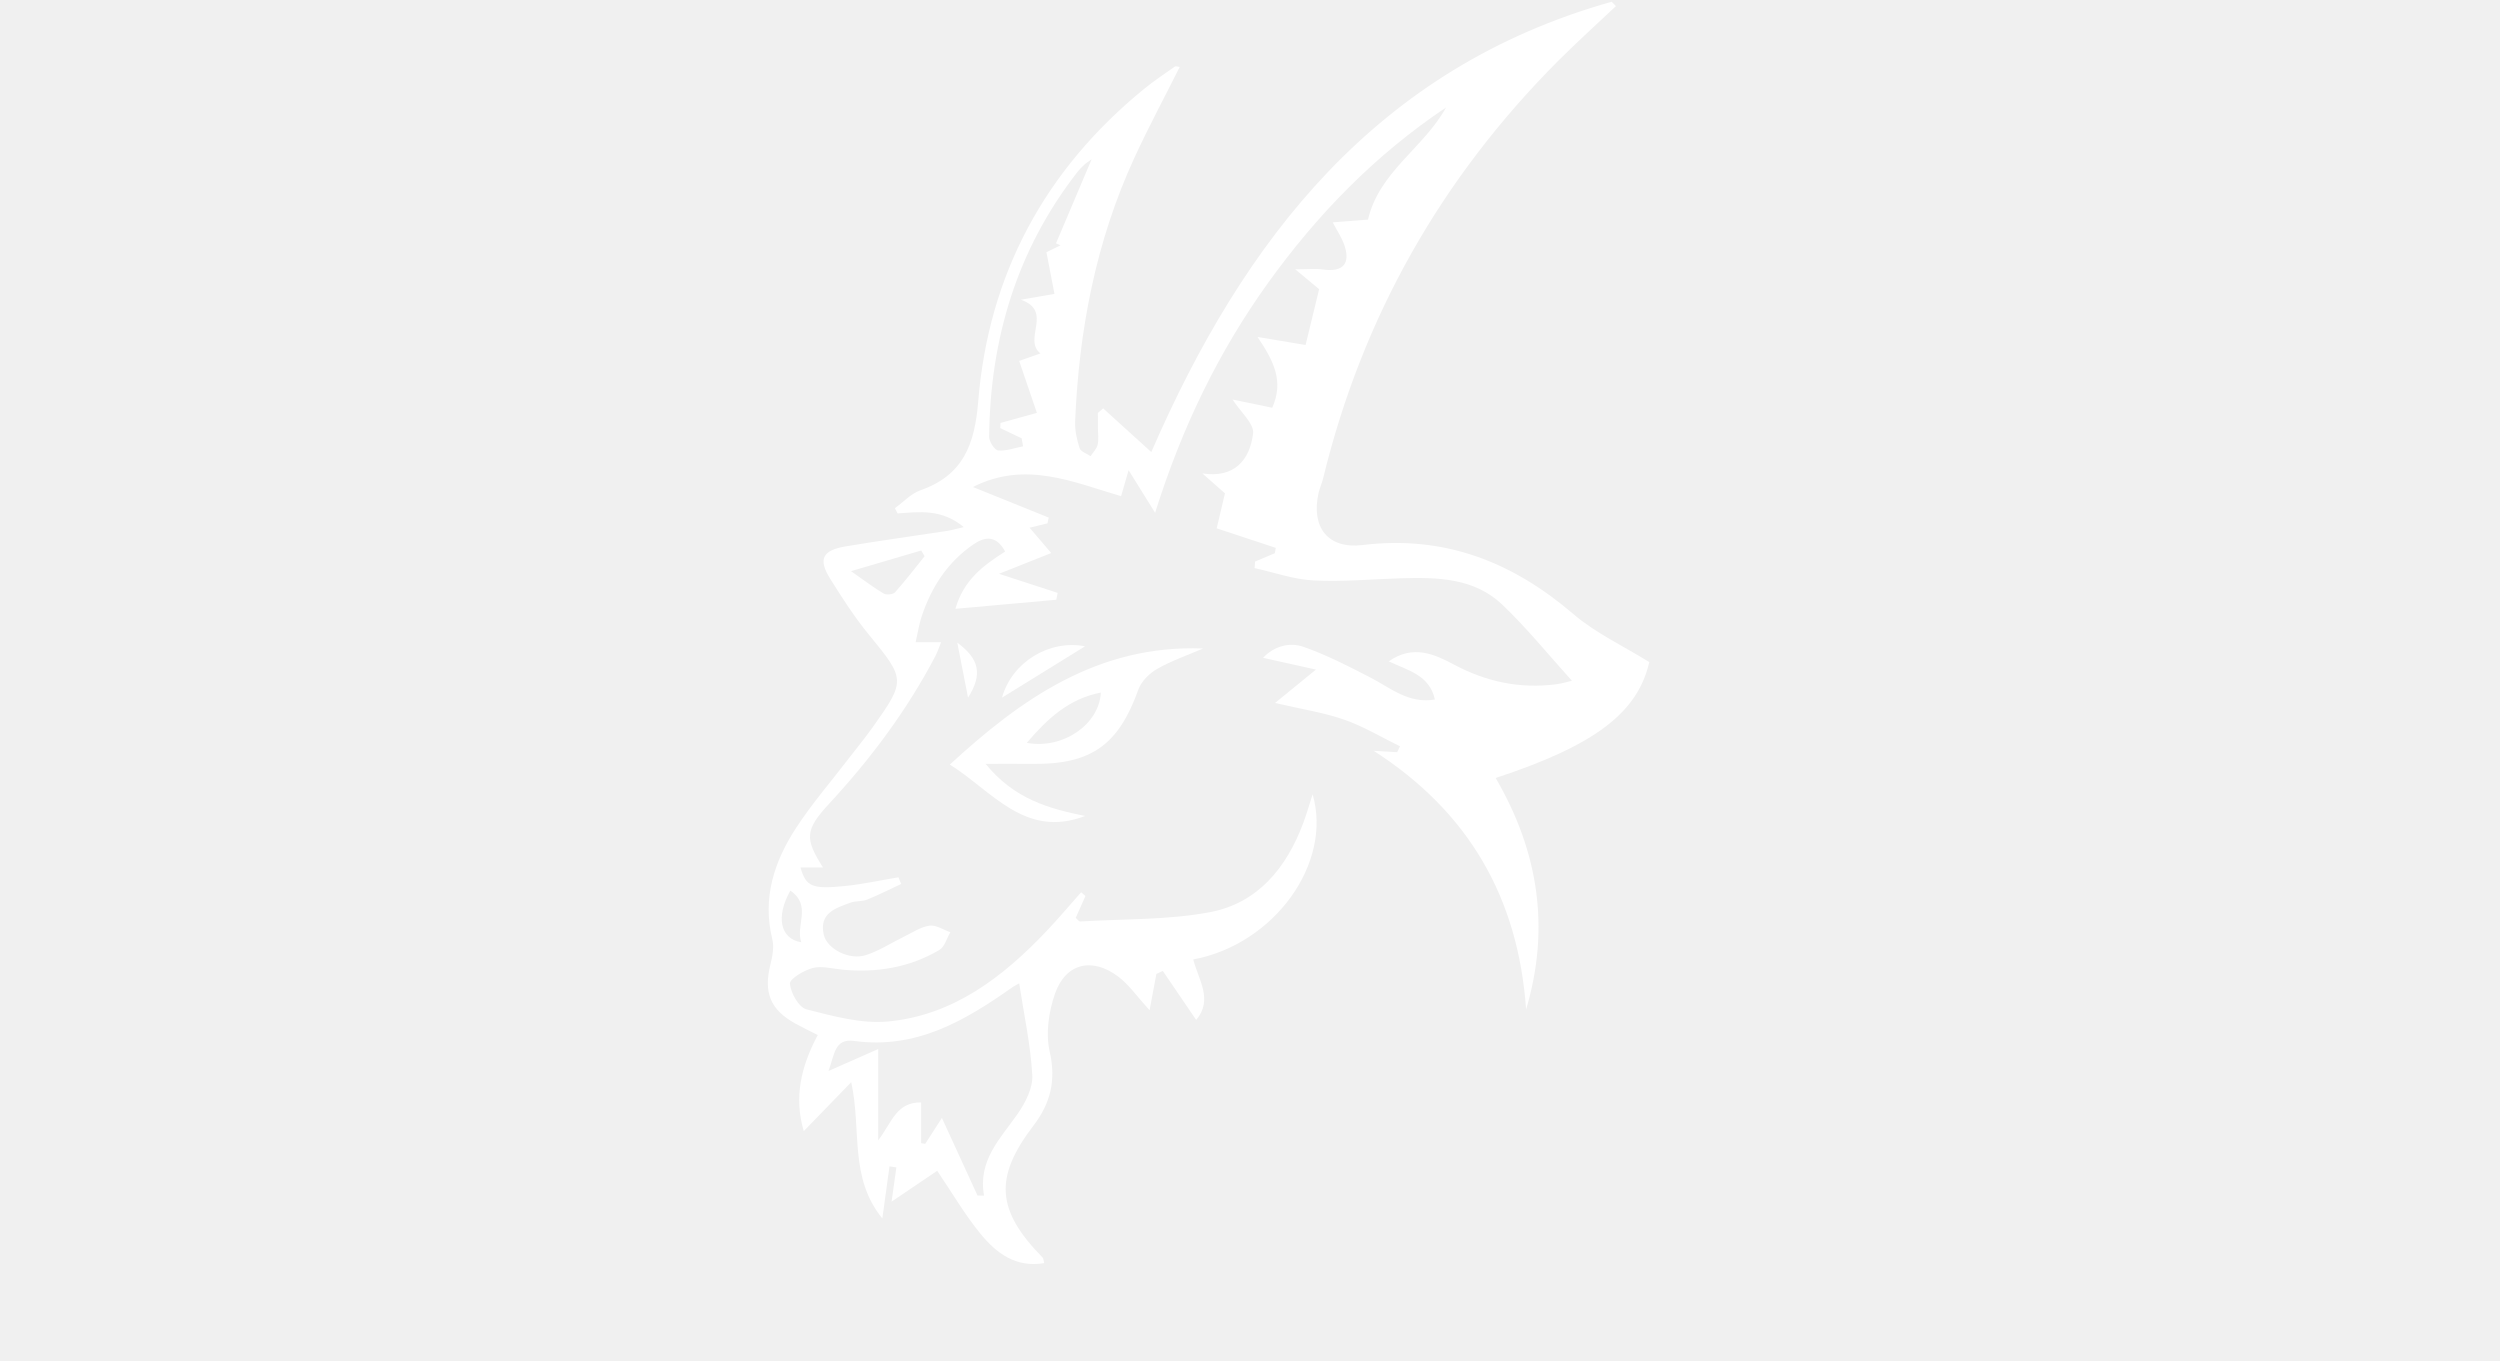
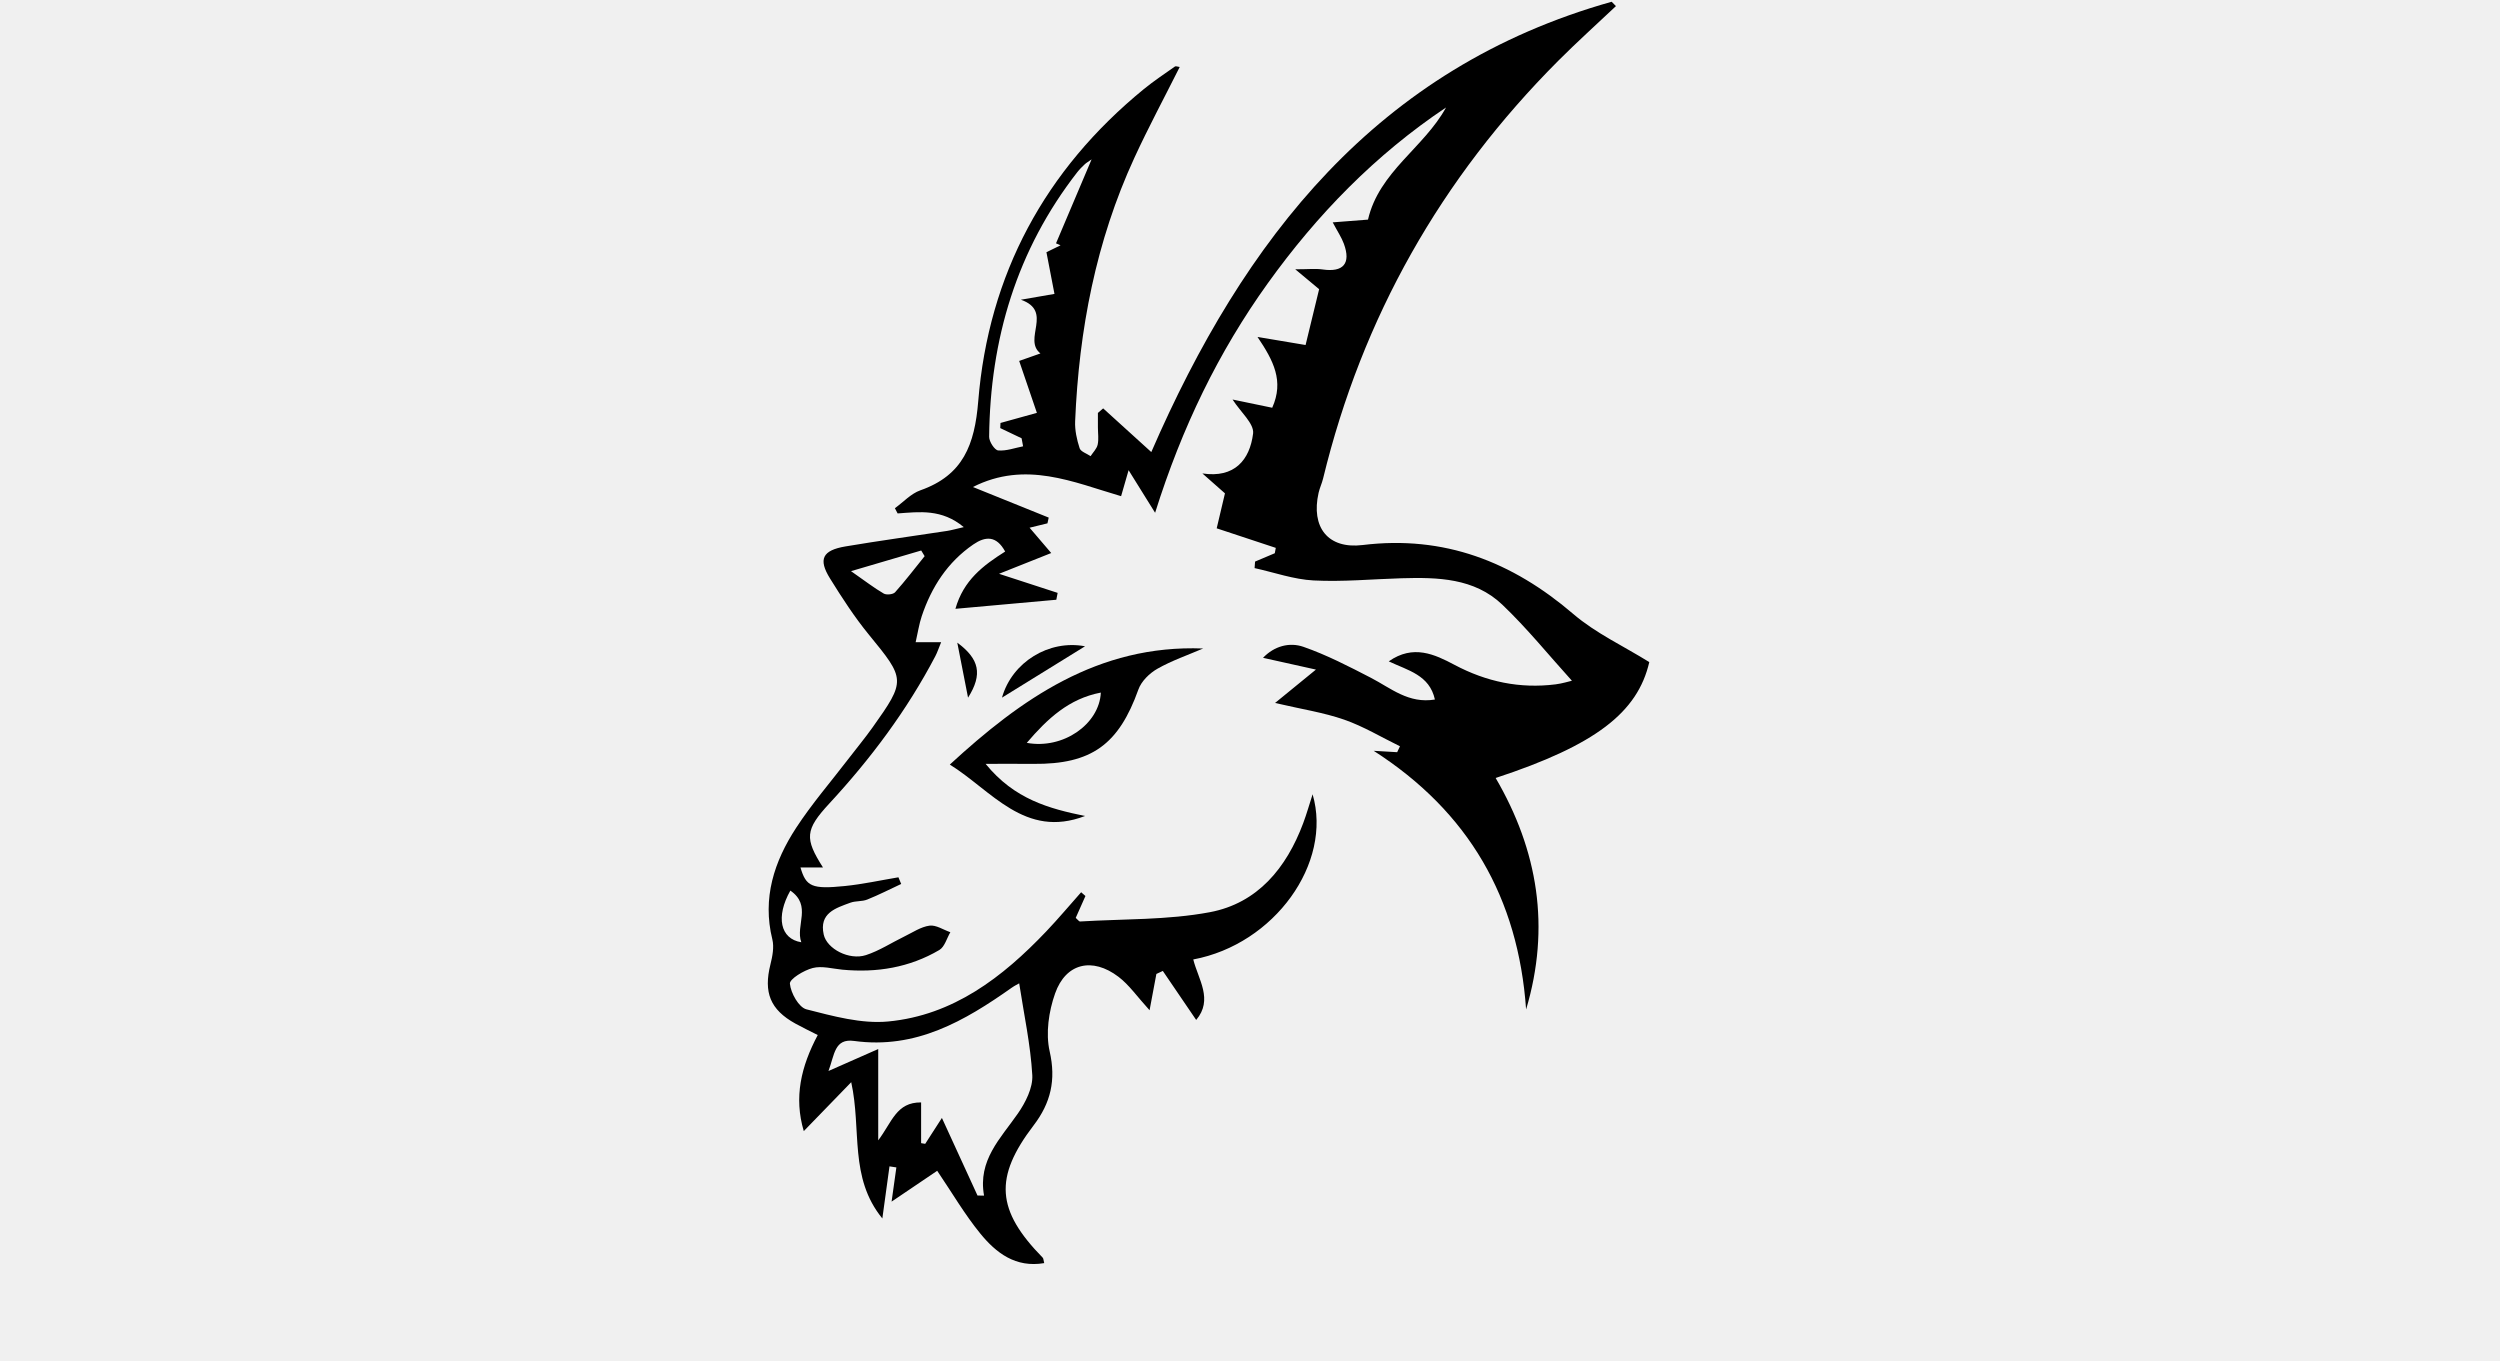
<svg xmlns="http://www.w3.org/2000/svg" viewBox="0 0 139.68 76">
  <g id="layer1" transform="matrix(0.9070866 0 0 0.9070866 0 1.51181103092313e-06)" fill="none">
-     <path id="path6026" transform="translate(47.29405, 0.1081055)" fill="#FFFFFF" stroke-opacity="0" stroke="#000000" stroke-width="0" stroke-linecap="square" stroke-linejoin="bevel" clip-path="url(#clippath0)" d="M1.388 54.748C0.479 56.359 0.759 57.722 2.062 57.93C1.689 56.898 2.731 55.677 1.388 54.748M5.124 35.072C6.011 35.691 6.553 36.112 7.141 36.453C7.31 36.551 7.717 36.508 7.839 36.372C8.476 35.659 9.058 34.896 9.659 34.15C9.588 34.033 9.518 33.916 9.448 33.8C8.115 34.192 6.782 34.584 5.124 35.072M15.723 27.383C15.693 27.218 15.662 27.053 15.632 26.888C15.193 26.679 14.755 26.47 14.316 26.26C14.321 26.155 14.326 26.049 14.331 25.944C15.134 25.721 15.938 25.498 16.573 25.322C16.201 24.233 15.851 23.206 15.482 22.123C15.862 21.99 16.242 21.856 16.791 21.662C15.686 20.784 17.605 19.065 15.587 18.353C16.264 18.236 16.94 18.119 17.656 17.995C17.486 17.111 17.334 16.324 17.161 15.427C17.336 15.342 17.682 15.172 18.03 15.002C17.937 14.962 17.844 14.921 17.751 14.88C18.468 13.188 19.185 11.496 19.943 9.708C19.73 9.859 19.613 9.924 19.519 10.013C19.36 10.163 19.202 10.318 19.068 10.489C15.333 15.285 13.694 20.784 13.632 26.797C13.629 27.09 13.97 27.616 14.187 27.636C14.687 27.681 15.21 27.482 15.723 27.383M12.915 73.53C13.05 73.532 13.184 73.535 13.319 73.537C12.925 71.356 14.334 70.016 15.399 68.483C15.872 67.802 16.334 66.893 16.29 66.116C16.183 64.237 15.776 62.376 15.483 60.461C15.38 60.521 15.194 60.61 15.027 60.728C12.115 62.782 9.117 64.531 5.313 64.009C4.096 63.842 4.114 64.858 3.736 65.86C4.95 65.324 5.853 64.925 6.8 64.507L6.8 70.132C7.654 69.002 7.915 67.78 9.442 67.795L9.442 70.304C9.526 70.318 9.611 70.332 9.694 70.347C9.984 69.897 10.274 69.448 10.723 68.751C11.518 70.484 12.217 72.007 12.915 73.53M19.564 55.081C19.361 55.538 19.158 55.994 18.965 56.428C19.1 56.546 19.168 56.654 19.228 56.651C21.9 56.488 24.618 56.569 27.229 56.078C30.169 55.525 31.946 53.353 32.976 50.597C33.19 50.024 33.357 49.434 33.556 48.816C34.796 53.057 31.2 58.055 26.205 58.99C26.513 60.221 27.447 61.461 26.385 62.716C25.688 61.692 25.009 60.694 24.33 59.697C24.198 59.758 24.066 59.821 23.933 59.882C23.818 60.497 23.703 61.111 23.514 62.118C22.748 61.279 22.257 60.557 21.598 60.057C19.986 58.834 18.355 59.211 17.694 61.085C17.304 62.189 17.107 63.536 17.36 64.651C17.763 66.421 17.424 67.831 16.371 69.21C13.92 72.422 14.072 74.439 16.931 77.358C16.98 77.408 16.976 77.51 17.024 77.693C15.262 77.995 14.06 77.063 13.089 75.874C12.124 74.693 11.348 73.358 10.433 72.007C9.599 72.57 8.765 73.134 7.623 73.906C7.758 72.944 7.838 72.372 7.918 71.799C7.777 71.778 7.635 71.755 7.494 71.734C7.357 72.733 7.22 73.731 7.054 74.943C4.993 72.414 5.785 69.496 5.137 66.549C4.185 67.53 3.233 68.512 2.215 69.562C1.599 67.485 2.04 65.594 3.075 63.645C2.593 63.4 2.134 63.181 1.691 62.936C0.147 62.08 -0.272 61.022 0.161 59.294C0.285 58.797 0.396 58.229 0.278 57.752C-0.352 55.206 0.393 52.95 1.749 50.875C2.707 49.409 3.862 48.071 4.931 46.676C5.439 46.013 5.974 45.369 6.458 44.689C8.512 41.8 8.473 41.727 6.227 38.987C5.34 37.904 4.571 36.715 3.831 35.523C3.093 34.334 3.362 33.789 4.782 33.549C6.863 33.198 8.954 32.913 11.04 32.594C11.288 32.556 11.531 32.484 12.069 32.36C10.717 31.229 9.345 31.419 7.995 31.517L7.827 31.195C8.347 30.819 8.815 30.297 9.396 30.093C12.032 29.166 12.743 27.283 12.96 24.606C13.593 16.798 17.07 10.358 23.163 5.378C23.773 4.88 24.433 4.443 25.077 3.988C25.128 3.952 25.238 4.002 25.37 4.018C24.43 5.893 23.446 7.727 22.577 9.613C20.208 14.758 19.165 20.215 18.929 25.842C18.906 26.393 19.034 26.97 19.205 27.499C19.274 27.712 19.647 27.828 19.881 27.988C20.032 27.754 20.259 27.537 20.316 27.282C20.391 26.947 20.332 26.582 20.332 26.23C20.331 25.929 20.331 25.628 20.331 25.327C20.439 25.233 20.547 25.14 20.655 25.046C21.643 25.943 22.632 26.84 23.62 27.737C29.32 14.617 37.511 4.07 51.975 0C52.063 0.089 52.152 0.179 52.24 0.268C51.054 1.389 49.839 2.48 48.687 3.635C41.473 10.868 36.615 19.43 34.202 29.366C34.13 29.664 33.993 29.947 33.925 30.245C33.446 32.364 34.494 33.725 36.637 33.463C41.66 32.85 45.846 34.486 49.618 37.715C50.99 38.891 52.694 39.679 54.294 40.673C53.577 43.778 50.985 45.788 44.831 47.812C47.438 52.279 48.216 57.006 46.706 62.069C46.223 55.202 43.18 49.9 37.318 46.138C37.8 46.166 38.282 46.195 38.764 46.223C38.822 46.102 38.879 45.981 38.937 45.859C37.796 45.303 36.694 44.635 35.504 44.22C34.236 43.778 32.884 43.575 31.243 43.191C32.101 42.491 32.779 41.937 33.761 41.135C32.572 40.87 31.605 40.656 30.502 40.41C31.192 39.687 32.13 39.432 32.996 39.735C34.427 40.235 35.793 40.941 37.145 41.64C38.373 42.274 39.465 43.251 41.089 42.979C40.754 41.461 39.423 41.189 38.246 40.628C39.753 39.57 41.075 40.196 42.292 40.841C44.268 41.89 46.32 42.321 48.526 42.044C48.943 41.991 49.349 41.862 49.528 41.822C48.11 40.257 46.77 38.593 45.236 37.132C43.515 35.493 41.255 35.445 39.026 35.51C37.222 35.563 35.413 35.738 33.618 35.645C32.396 35.582 31.194 35.151 29.982 34.884C29.992 34.75 30.002 34.616 30.012 34.482C30.417 34.311 30.822 34.14 31.227 33.968L31.288 33.638C30.125 33.254 28.963 32.869 27.648 32.434C27.805 31.767 27.972 31.062 28.157 30.28C27.724 29.898 27.245 29.476 26.767 29.053C28.747 29.355 29.686 28.222 29.89 26.596C29.966 25.988 29.113 25.264 28.625 24.5C29.382 24.657 30.193 24.825 31.068 25.007C31.804 23.364 31.148 22.107 30.162 20.646C31.182 20.817 32.202 20.989 33.123 21.143C33.381 20.079 33.646 18.986 33.958 17.704C33.726 17.511 33.271 17.132 32.487 16.479C33.296 16.479 33.743 16.427 34.172 16.489C35.447 16.675 35.929 16.124 35.481 14.905C35.337 14.512 35.094 14.155 34.794 13.588C35.632 13.523 36.302 13.471 36.968 13.419C37.65 10.468 40.408 9 41.775 6.512C37.426 9.42 33.835 13.103 30.789 17.35C27.754 21.582 25.509 26.212 23.855 31.477C23.239 30.487 22.799 29.781 22.222 28.853C22.028 29.526 21.915 29.918 21.76 30.454C18.805 29.591 15.876 28.247 12.632 29.889C14.299 30.561 15.8 31.168 17.301 31.773C17.276 31.892 17.25 32.009 17.224 32.127C16.893 32.208 16.563 32.289 16.123 32.396C16.605 32.961 17.005 33.429 17.456 33.956C16.377 34.386 15.482 34.742 14.241 35.235C15.727 35.718 16.789 36.064 17.851 36.41C17.824 36.551 17.797 36.692 17.77 36.833C15.75 37.014 13.73 37.196 11.555 37.392C12.053 35.63 13.26 34.723 14.619 33.864C14.078 32.867 13.395 32.92 12.655 33.429C11.072 34.517 10.083 36.049 9.481 37.843C9.317 38.333 9.242 38.852 9.105 39.449L10.675 39.449C10.527 39.808 10.443 40.071 10.317 40.311C8.57 43.643 6.34 46.625 3.789 49.383C2.287 51.007 2.261 51.536 3.397 53.322L2.011 53.322C2.353 54.499 2.71 54.673 4.741 54.467C5.849 54.355 6.944 54.113 8.045 53.929C8.101 54.066 8.157 54.203 8.214 54.34C7.518 54.664 6.833 55.015 6.122 55.301C5.804 55.429 5.414 55.374 5.09 55.492C4.175 55.828 3.15 56.133 3.443 57.456C3.639 58.341 5.016 59.055 6.043 58.722C6.867 58.455 7.616 57.96 8.404 57.577C8.916 57.33 9.421 56.981 9.96 56.907C10.362 56.852 10.813 57.164 11.243 57.312C11.022 57.685 10.892 58.214 10.564 58.407C8.726 59.489 6.707 59.819 4.592 59.619C3.981 59.561 3.328 59.37 2.765 59.517C2.219 59.658 1.332 60.195 1.36 60.485C1.415 61.059 1.906 61.941 2.379 62.062C4.022 62.48 5.767 62.967 7.415 62.81C11.418 62.429 14.46 60.088 17.148 57.263C17.89 56.483 18.583 55.656 19.299 54.85C19.387 54.927 19.476 55.004 19.564 55.081" />
-     <path id="path6062" transform="translate(58.50414, 39.9313)" fill="#FFFFFF" stroke-opacity="0" stroke="#000000" stroke-width="0" stroke-linecap="square" stroke-linejoin="bevel" clip-path="url(#clippath9)" d="M4.741 5.825C6.973 6.238 9.209 4.681 9.302 2.728C7.337 3.104 6.02 4.328 4.741 5.825M2.204 7.118C3.98 9.303 6.116 9.876 8.328 10.33C4.621 11.755 2.57 8.754 0 7.163C4.363 3.149 9.118 -0.239 15.602 0.013C14.659 0.42 13.675 0.756 12.787 1.26C12.304 1.534 11.798 2.027 11.617 2.534C10.403 5.931 8.728 7.153 5.147 7.12C4.297 7.112 3.448 7.118 2.204 7.118" />
-     <path id="path6090" transform="translate(61.71749, 39.73233)" fill="#FFFFFF" stroke-opacity="0" stroke="#000000" stroke-width="0" stroke-linecap="square" stroke-linejoin="bevel" clip-path="url(#clippath16)" d="M7.10543e-15 3.239C0.614 1.045 2.903 -0.348 5.115 0.076C3.406 1.133 1.785 2.135 0 3.239" />
-     <path id="path6098" transform="translate(58.96356, 39.58404)" fill="#FFFFFF" stroke-opacity="0" stroke="#000000" stroke-width="0" stroke-linecap="square" stroke-linejoin="bevel" clip-path="url(#clippath18)" d="M0 0C1.357 1.004 1.578 1.942 0.663 3.389C0.46 2.352 0.257 1.314 0 0" />
+     <path id="path6026" transform="translate(47.29405, 0.1081055)" fill="currentColor" stroke-opacity="0" stroke="#000000" stroke-width="0" stroke-linecap="square" stroke-linejoin="bevel" clip-path="url(#clippath0)" d="M1.388 54.748C0.479 56.359 0.759 57.722 2.062 57.93C1.689 56.898 2.731 55.677 1.388 54.748M5.124 35.072C6.011 35.691 6.553 36.112 7.141 36.453C7.31 36.551 7.717 36.508 7.839 36.372C8.476 35.659 9.058 34.896 9.659 34.15C9.588 34.033 9.518 33.916 9.448 33.8C8.115 34.192 6.782 34.584 5.124 35.072M15.723 27.383C15.693 27.218 15.662 27.053 15.632 26.888C15.193 26.679 14.755 26.47 14.316 26.26C14.321 26.155 14.326 26.049 14.331 25.944C15.134 25.721 15.938 25.498 16.573 25.322C16.201 24.233 15.851 23.206 15.482 22.123C15.862 21.99 16.242 21.856 16.791 21.662C15.686 20.784 17.605 19.065 15.587 18.353C16.264 18.236 16.94 18.119 17.656 17.995C17.486 17.111 17.334 16.324 17.161 15.427C17.336 15.342 17.682 15.172 18.03 15.002C17.937 14.962 17.844 14.921 17.751 14.88C18.468 13.188 19.185 11.496 19.943 9.708C19.73 9.859 19.613 9.924 19.519 10.013C19.36 10.163 19.202 10.318 19.068 10.489C15.333 15.285 13.694 20.784 13.632 26.797C13.629 27.09 13.97 27.616 14.187 27.636C14.687 27.681 15.21 27.482 15.723 27.383M12.915 73.53C13.05 73.532 13.184 73.535 13.319 73.537C12.925 71.356 14.334 70.016 15.399 68.483C15.872 67.802 16.334 66.893 16.29 66.116C16.183 64.237 15.776 62.376 15.483 60.461C15.38 60.521 15.194 60.61 15.027 60.728C12.115 62.782 9.117 64.531 5.313 64.009C4.096 63.842 4.114 64.858 3.736 65.86C4.95 65.324 5.853 64.925 6.8 64.507L6.8 70.132C7.654 69.002 7.915 67.78 9.442 67.795L9.442 70.304C9.526 70.318 9.611 70.332 9.694 70.347C9.984 69.897 10.274 69.448 10.723 68.751C11.518 70.484 12.217 72.007 12.915 73.53M19.564 55.081C19.361 55.538 19.158 55.994 18.965 56.428C19.1 56.546 19.168 56.654 19.228 56.651C21.9 56.488 24.618 56.569 27.229 56.078C30.169 55.525 31.946 53.353 32.976 50.597C33.19 50.024 33.357 49.434 33.556 48.816C34.796 53.057 31.2 58.055 26.205 58.99C26.513 60.221 27.447 61.461 26.385 62.716C25.688 61.692 25.009 60.694 24.33 59.697C24.198 59.758 24.066 59.821 23.933 59.882C23.818 60.497 23.703 61.111 23.514 62.118C22.748 61.279 22.257 60.557 21.598 60.057C19.986 58.834 18.355 59.211 17.694 61.085C17.304 62.189 17.107 63.536 17.36 64.651C17.763 66.421 17.424 67.831 16.371 69.21C13.92 72.422 14.072 74.439 16.931 77.358C16.98 77.408 16.976 77.51 17.024 77.693C15.262 77.995 14.06 77.063 13.089 75.874C12.124 74.693 11.348 73.358 10.433 72.007C9.599 72.57 8.765 73.134 7.623 73.906C7.758 72.944 7.838 72.372 7.918 71.799C7.777 71.778 7.635 71.755 7.494 71.734C7.357 72.733 7.22 73.731 7.054 74.943C4.993 72.414 5.785 69.496 5.137 66.549C4.185 67.53 3.233 68.512 2.215 69.562C1.599 67.485 2.04 65.594 3.075 63.645C2.593 63.4 2.134 63.181 1.691 62.936C0.147 62.08 -0.272 61.022 0.161 59.294C0.285 58.797 0.396 58.229 0.278 57.752C-0.352 55.206 0.393 52.95 1.749 50.875C2.707 49.409 3.862 48.071 4.931 46.676C5.439 46.013 5.974 45.369 6.458 44.689C8.512 41.8 8.473 41.727 6.227 38.987C5.34 37.904 4.571 36.715 3.831 35.523C3.093 34.334 3.362 33.789 4.782 33.549C6.863 33.198 8.954 32.913 11.04 32.594C11.288 32.556 11.531 32.484 12.069 32.36C10.717 31.229 9.345 31.419 7.995 31.517L7.827 31.195C8.347 30.819 8.815 30.297 9.396 30.093C12.032 29.166 12.743 27.283 12.96 24.606C13.593 16.798 17.07 10.358 23.163 5.378C23.773 4.88 24.433 4.443 25.077 3.988C25.128 3.952 25.238 4.002 25.37 4.018C24.43 5.893 23.446 7.727 22.577 9.613C20.208 14.758 19.165 20.215 18.929 25.842C18.906 26.393 19.034 26.97 19.205 27.499C19.274 27.712 19.647 27.828 19.881 27.988C20.032 27.754 20.259 27.537 20.316 27.282C20.391 26.947 20.332 26.582 20.332 26.23C20.331 25.929 20.331 25.628 20.331 25.327C20.439 25.233 20.547 25.14 20.655 25.046C21.643 25.943 22.632 26.84 23.62 27.737C29.32 14.617 37.511 4.07 51.975 0C52.063 0.089 52.152 0.179 52.24 0.268C51.054 1.389 49.839 2.48 48.687 3.635C41.473 10.868 36.615 19.43 34.202 29.366C34.13 29.664 33.993 29.947 33.925 30.245C33.446 32.364 34.494 33.725 36.637 33.463C41.66 32.85 45.846 34.486 49.618 37.715C50.99 38.891 52.694 39.679 54.294 40.673C53.577 43.778 50.985 45.788 44.831 47.812C47.438 52.279 48.216 57.006 46.706 62.069C46.223 55.202 43.18 49.9 37.318 46.138C37.8 46.166 38.282 46.195 38.764 46.223C38.822 46.102 38.879 45.981 38.937 45.859C37.796 45.303 36.694 44.635 35.504 44.22C34.236 43.778 32.884 43.575 31.243 43.191C32.101 42.491 32.779 41.937 33.761 41.135C32.572 40.87 31.605 40.656 30.502 40.41C31.192 39.687 32.13 39.432 32.996 39.735C34.427 40.235 35.793 40.941 37.145 41.64C38.373 42.274 39.465 43.251 41.089 42.979C40.754 41.461 39.423 41.189 38.246 40.628C39.753 39.57 41.075 40.196 42.292 40.841C44.268 41.89 46.32 42.321 48.526 42.044C48.943 41.991 49.349 41.862 49.528 41.822C48.11 40.257 46.77 38.593 45.236 37.132C43.515 35.493 41.255 35.445 39.026 35.51C37.222 35.563 35.413 35.738 33.618 35.645C32.396 35.582 31.194 35.151 29.982 34.884C29.992 34.75 30.002 34.616 30.012 34.482C30.417 34.311 30.822 34.14 31.227 33.968L31.288 33.638C30.125 33.254 28.963 32.869 27.648 32.434C27.805 31.767 27.972 31.062 28.157 30.28C27.724 29.898 27.245 29.476 26.767 29.053C28.747 29.355 29.686 28.222 29.89 26.596C29.966 25.988 29.113 25.264 28.625 24.5C29.382 24.657 30.193 24.825 31.068 25.007C31.804 23.364 31.148 22.107 30.162 20.646C31.182 20.817 32.202 20.989 33.123 21.143C33.381 20.079 33.646 18.986 33.958 17.704C33.726 17.511 33.271 17.132 32.487 16.479C33.296 16.479 33.743 16.427 34.172 16.489C35.447 16.675 35.929 16.124 35.481 14.905C35.337 14.512 35.094 14.155 34.794 13.588C35.632 13.523 36.302 13.471 36.968 13.419C37.65 10.468 40.408 9 41.775 6.512C37.426 9.42 33.835 13.103 30.789 17.35C27.754 21.582 25.509 26.212 23.855 31.477C23.239 30.487 22.799 29.781 22.222 28.853C22.028 29.526 21.915 29.918 21.76 30.454C18.805 29.591 15.876 28.247 12.632 29.889C14.299 30.561 15.8 31.168 17.301 31.773C17.276 31.892 17.25 32.009 17.224 32.127C16.893 32.208 16.563 32.289 16.123 32.396C16.605 32.961 17.005 33.429 17.456 33.956C16.377 34.386 15.482 34.742 14.241 35.235C15.727 35.718 16.789 36.064 17.851 36.41C17.824 36.551 17.797 36.692 17.77 36.833C15.75 37.014 13.73 37.196 11.555 37.392C12.053 35.63 13.26 34.723 14.619 33.864C14.078 32.867 13.395 32.92 12.655 33.429C11.072 34.517 10.083 36.049 9.481 37.843C9.317 38.333 9.242 38.852 9.105 39.449L10.675 39.449C10.527 39.808 10.443 40.071 10.317 40.311C8.57 43.643 6.34 46.625 3.789 49.383C2.287 51.007 2.261 51.536 3.397 53.322L2.011 53.322C2.353 54.499 2.71 54.673 4.741 54.467C5.849 54.355 6.944 54.113 8.045 53.929C8.101 54.066 8.157 54.203 8.214 54.34C7.518 54.664 6.833 55.015 6.122 55.301C5.804 55.429 5.414 55.374 5.09 55.492C4.175 55.828 3.15 56.133 3.443 57.456C3.639 58.341 5.016 59.055 6.043 58.722C6.867 58.455 7.616 57.96 8.404 57.577C8.916 57.33 9.421 56.981 9.96 56.907C10.362 56.852 10.813 57.164 11.243 57.312C11.022 57.685 10.892 58.214 10.564 58.407C8.726 59.489 6.707 59.819 4.592 59.619C3.981 59.561 3.328 59.37 2.765 59.517C2.219 59.658 1.332 60.195 1.36 60.485C1.415 61.059 1.906 61.941 2.379 62.062C4.022 62.48 5.767 62.967 7.415 62.81C11.418 62.429 14.46 60.088 17.148 57.263C17.89 56.483 18.583 55.656 19.299 54.85C19.387 54.927 19.476 55.004 19.564 55.081" />
+     <path id="path6062" transform="translate(58.50414, 39.9313)" fill="currentColor" stroke-opacity="0" stroke="#000000" stroke-width="0" stroke-linecap="square" stroke-linejoin="bevel" clip-path="url(#clippath9)" d="M4.741 5.825C6.973 6.238 9.209 4.681 9.302 2.728C7.337 3.104 6.02 4.328 4.741 5.825M2.204 7.118C3.98 9.303 6.116 9.876 8.328 10.33C4.621 11.755 2.57 8.754 0 7.163C4.363 3.149 9.118 -0.239 15.602 0.013C14.659 0.42 13.675 0.756 12.787 1.26C12.304 1.534 11.798 2.027 11.617 2.534C10.403 5.931 8.728 7.153 5.147 7.12C4.297 7.112 3.448 7.118 2.204 7.118" />
+     <path id="path6090" transform="translate(61.71749, 39.73233)" fill="currentColor" stroke-opacity="0" stroke="#000000" stroke-width="0" stroke-linecap="square" stroke-linejoin="bevel" clip-path="url(#clippath16)" d="M7.10543e-15 3.239C0.614 1.045 2.903 -0.348 5.115 0.076C3.406 1.133 1.785 2.135 0 3.239" />
+     <path id="path6098" transform="translate(58.96356, 39.58404)" fill="currentColor" stroke-opacity="0" stroke="#000000" stroke-width="0" stroke-linecap="square" stroke-linejoin="bevel" clip-path="url(#clippath18)" d="M0 0C1.357 1.004 1.578 1.942 0.663 3.389C0.46 2.352 0.257 1.314 0 0" />
  </g>
</svg>
